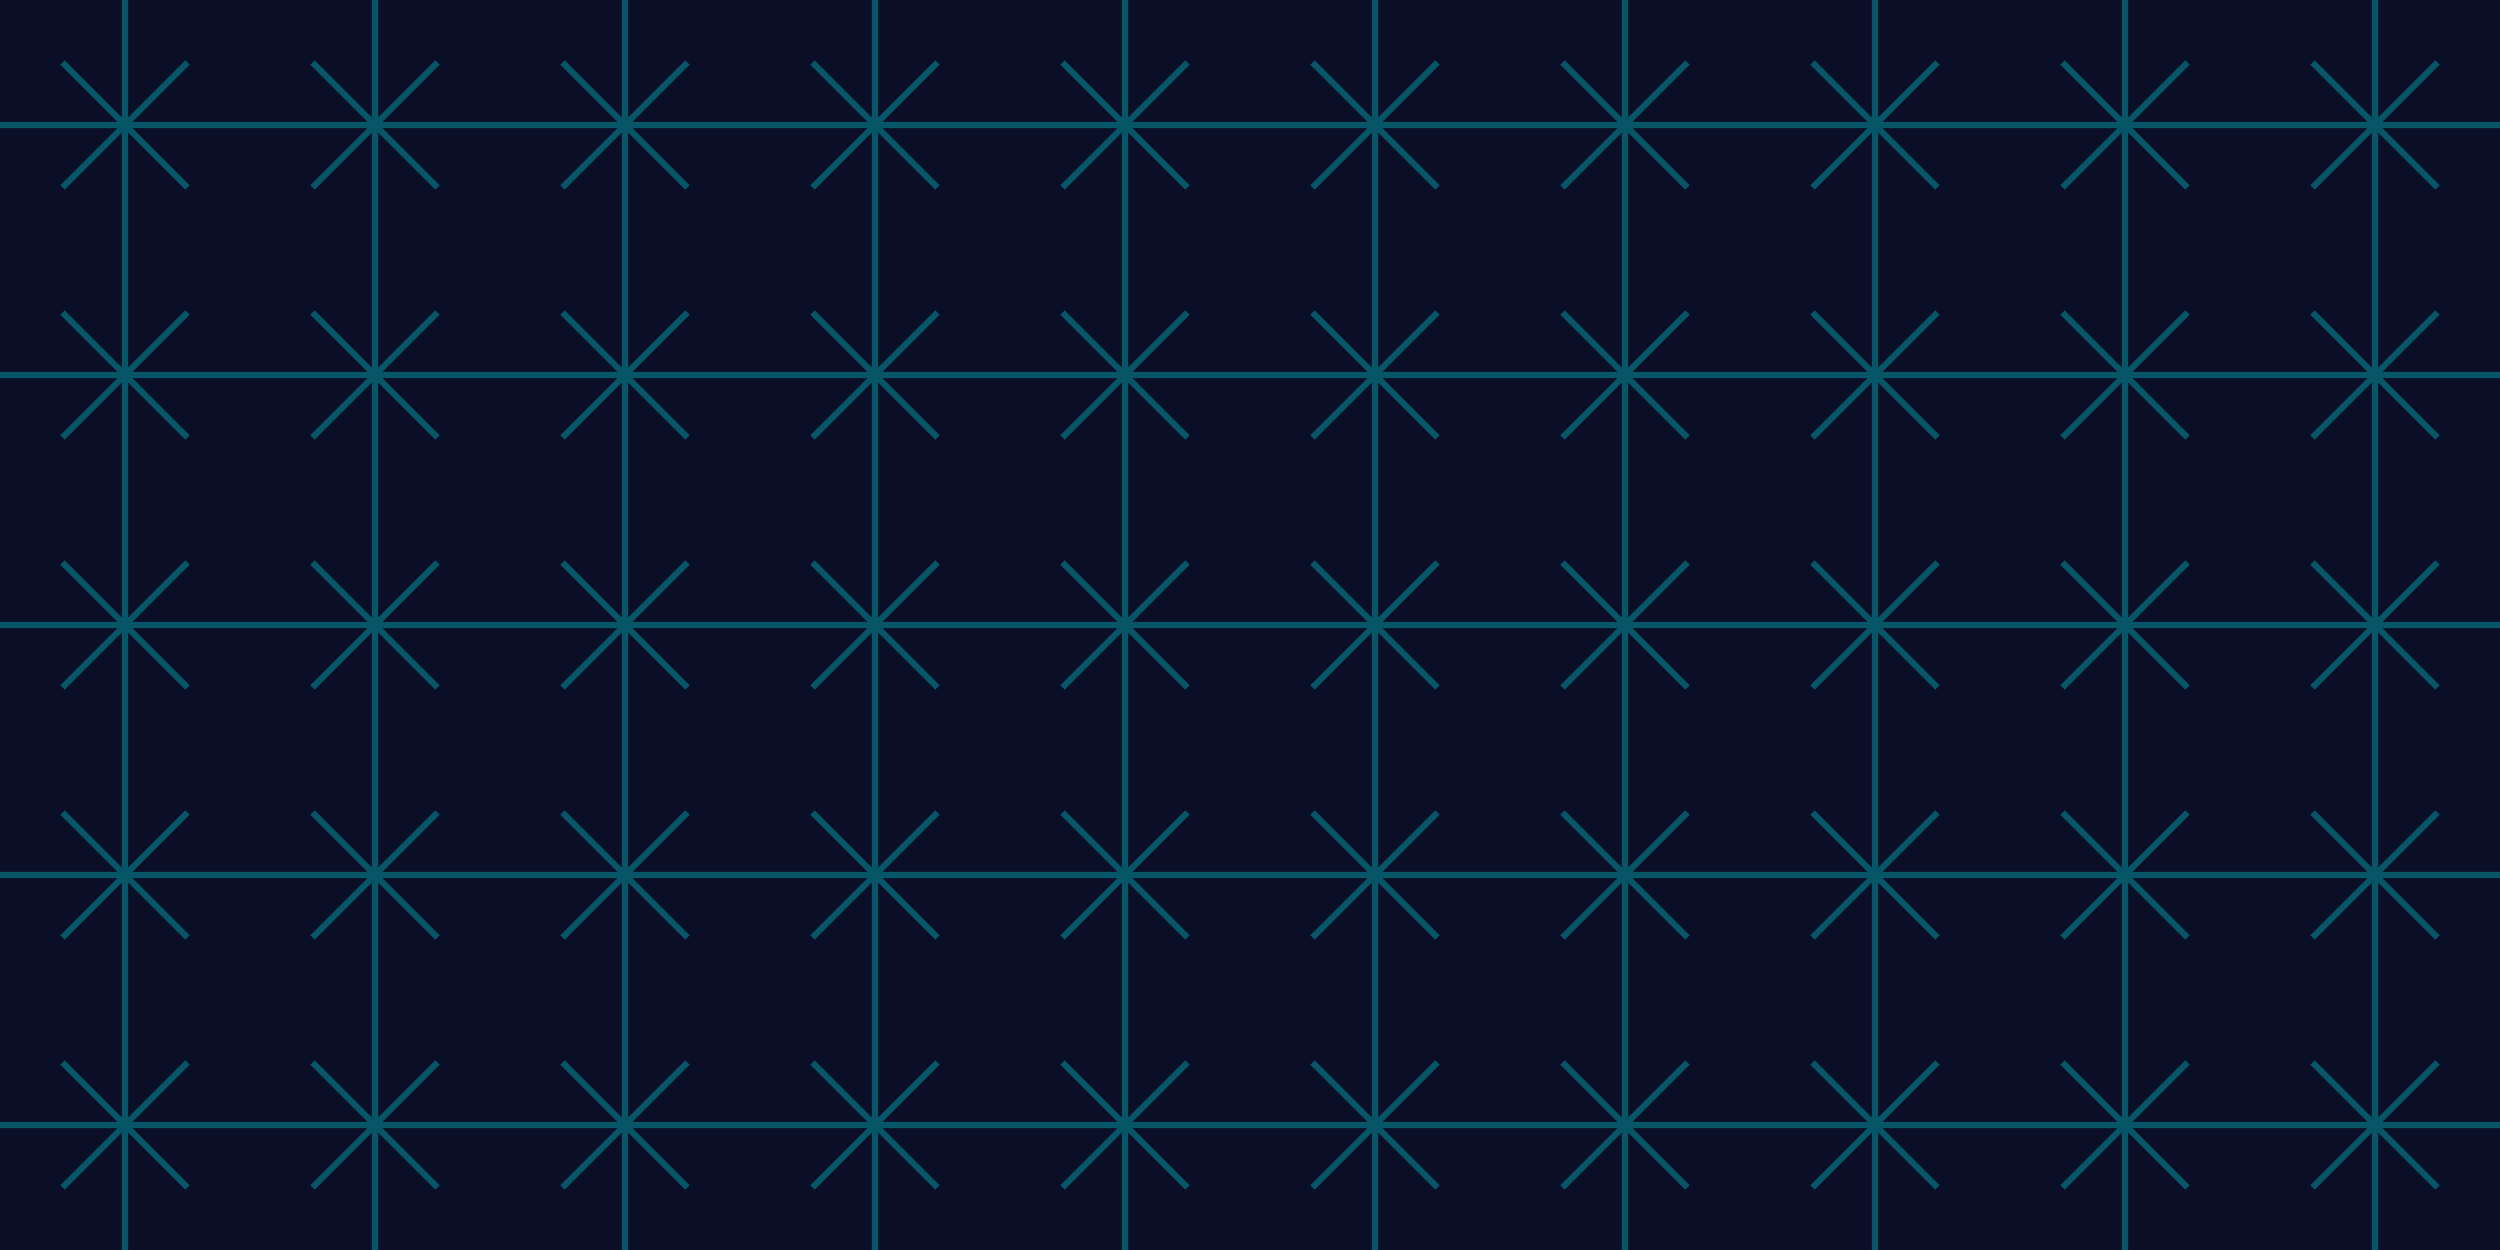
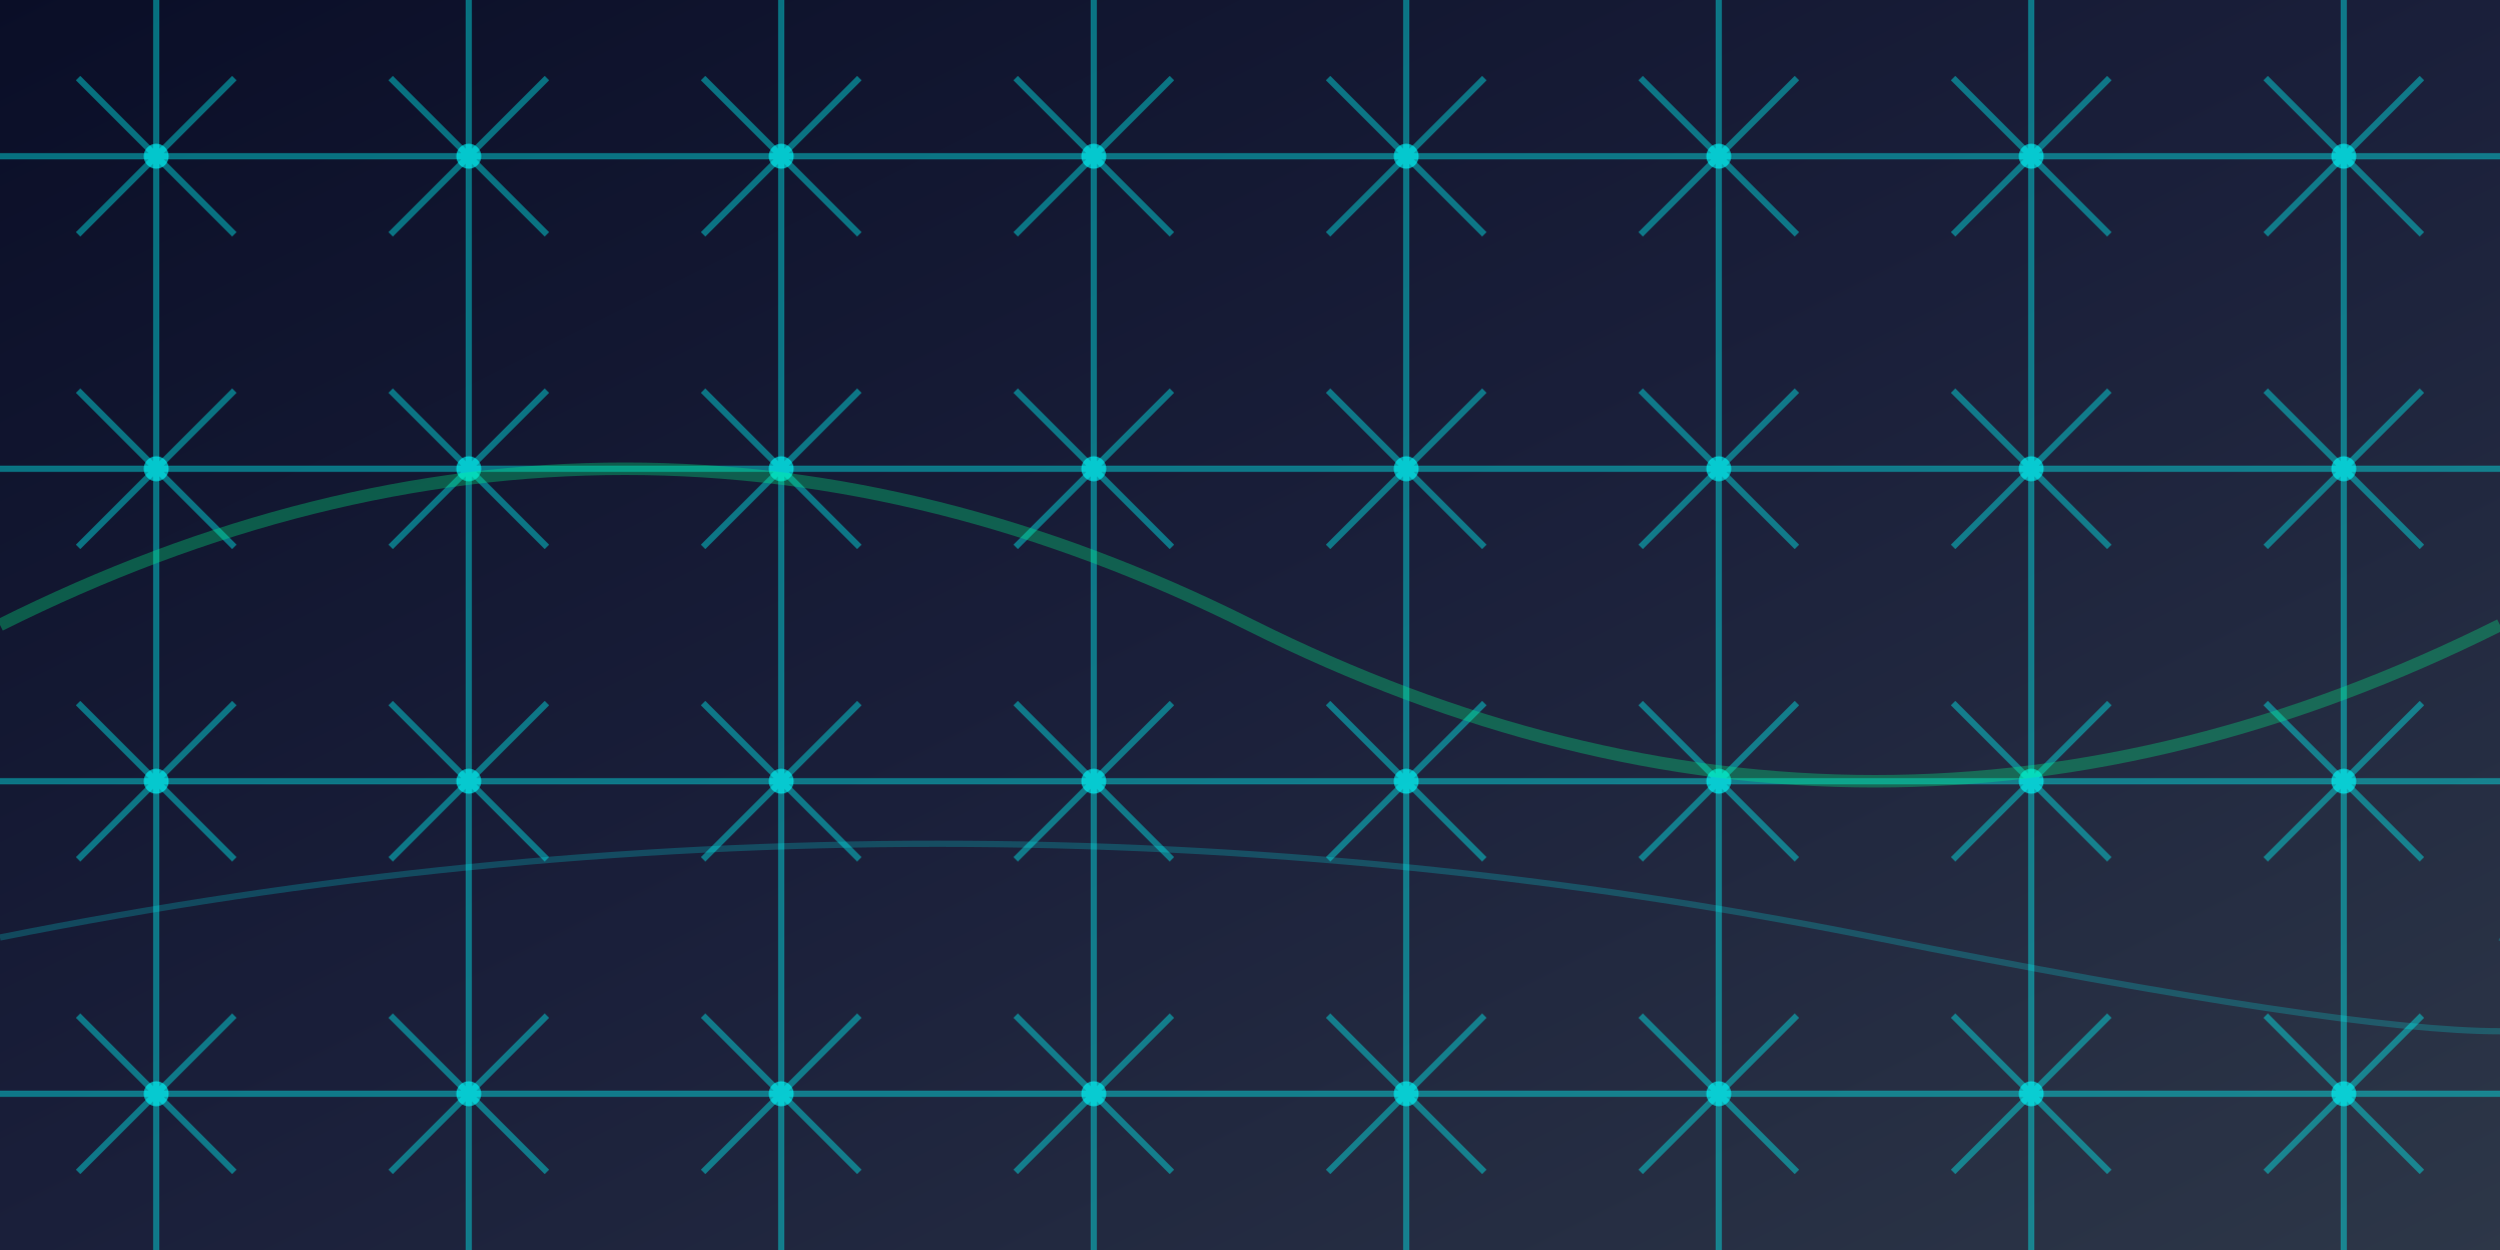
<svg xmlns="http://www.w3.org/2000/svg" width="400" height="200" viewBox="0 0 400 200">
  <defs>
-     <pattern id="circuit" x="0" y="0" width="40" height="40" patternUnits="userSpaceOnUse">
-       <path d="M0,20 L40,20 M20,0 L20,40 M10,10 L30,30 M30,10 L10,30" stroke="#00ffff" stroke-width="1" fill="none" opacity="0.3" />
+     <pattern id="circuitPattern" x="0" y="0" width="50" height="50" patternUnits="userSpaceOnUse">
+       <path d="M0,25 L50,25 M25,0 L25,50 M12.5,12.5 L37.5,37.5 M37.5,12.5 L12.5,37.5" stroke="#00ffff" stroke-width="1" fill="none" opacity="0.4" />
+       <circle cx="25" cy="25" r="2" fill="#00ffff" opacity="0.6" />
    </pattern>
+     <linearGradient id="bgGradient" x1="0%" y1="0%" x2="100%" y2="100%">
+       <stop offset="0%" style="stop-color:#0a0e27;stop-opacity:1" />
+       <stop offset="50%" style="stop-color:#1a1f3a;stop-opacity:1" />
+       <stop offset="100%" style="stop-color:#2d3748;stop-opacity:1" />
+     </linearGradient>
  </defs>
-   <rect width="400" height="200" fill="#0a0e27" />
-   <rect width="400" height="200" fill="url(#circuit)" />
+   <rect width="400" height="200" fill="url(#bgGradient)" />
+   <rect width="400" height="200" fill="url(#circuitPattern)" />
+   <path d="M0,100 Q100,50 200,100 T400,100" stroke="#00ff88" stroke-width="2" fill="none" opacity="0.3" />
+   <path d="M0,150 Q150,120 300,150 T400,150" stroke="#00ffff" stroke-width="1" fill="none" opacity="0.2" />
</svg>
